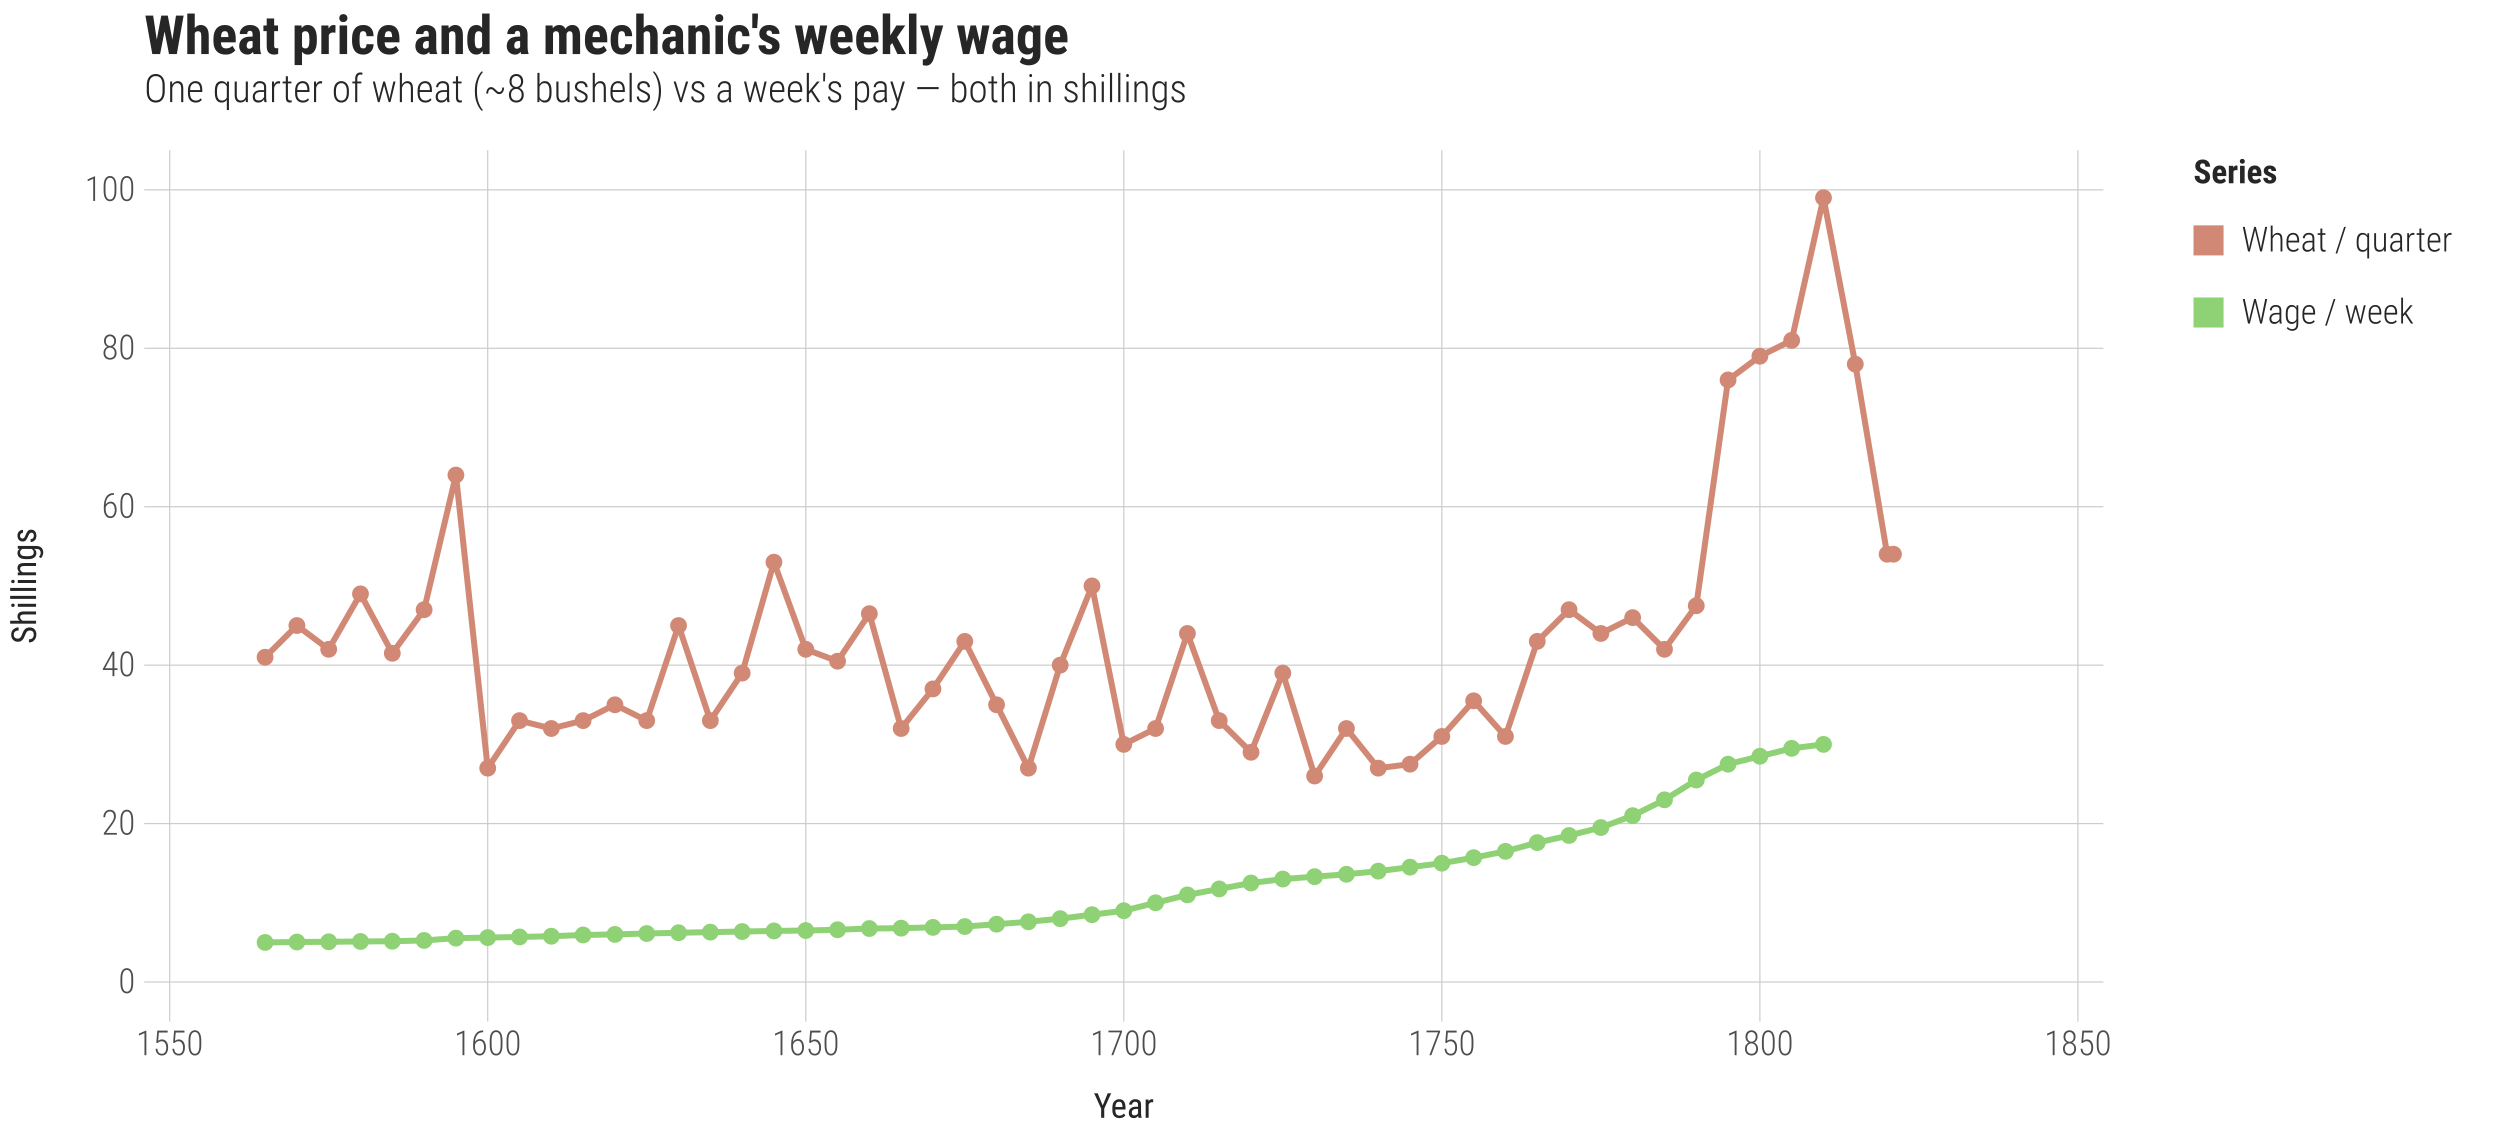
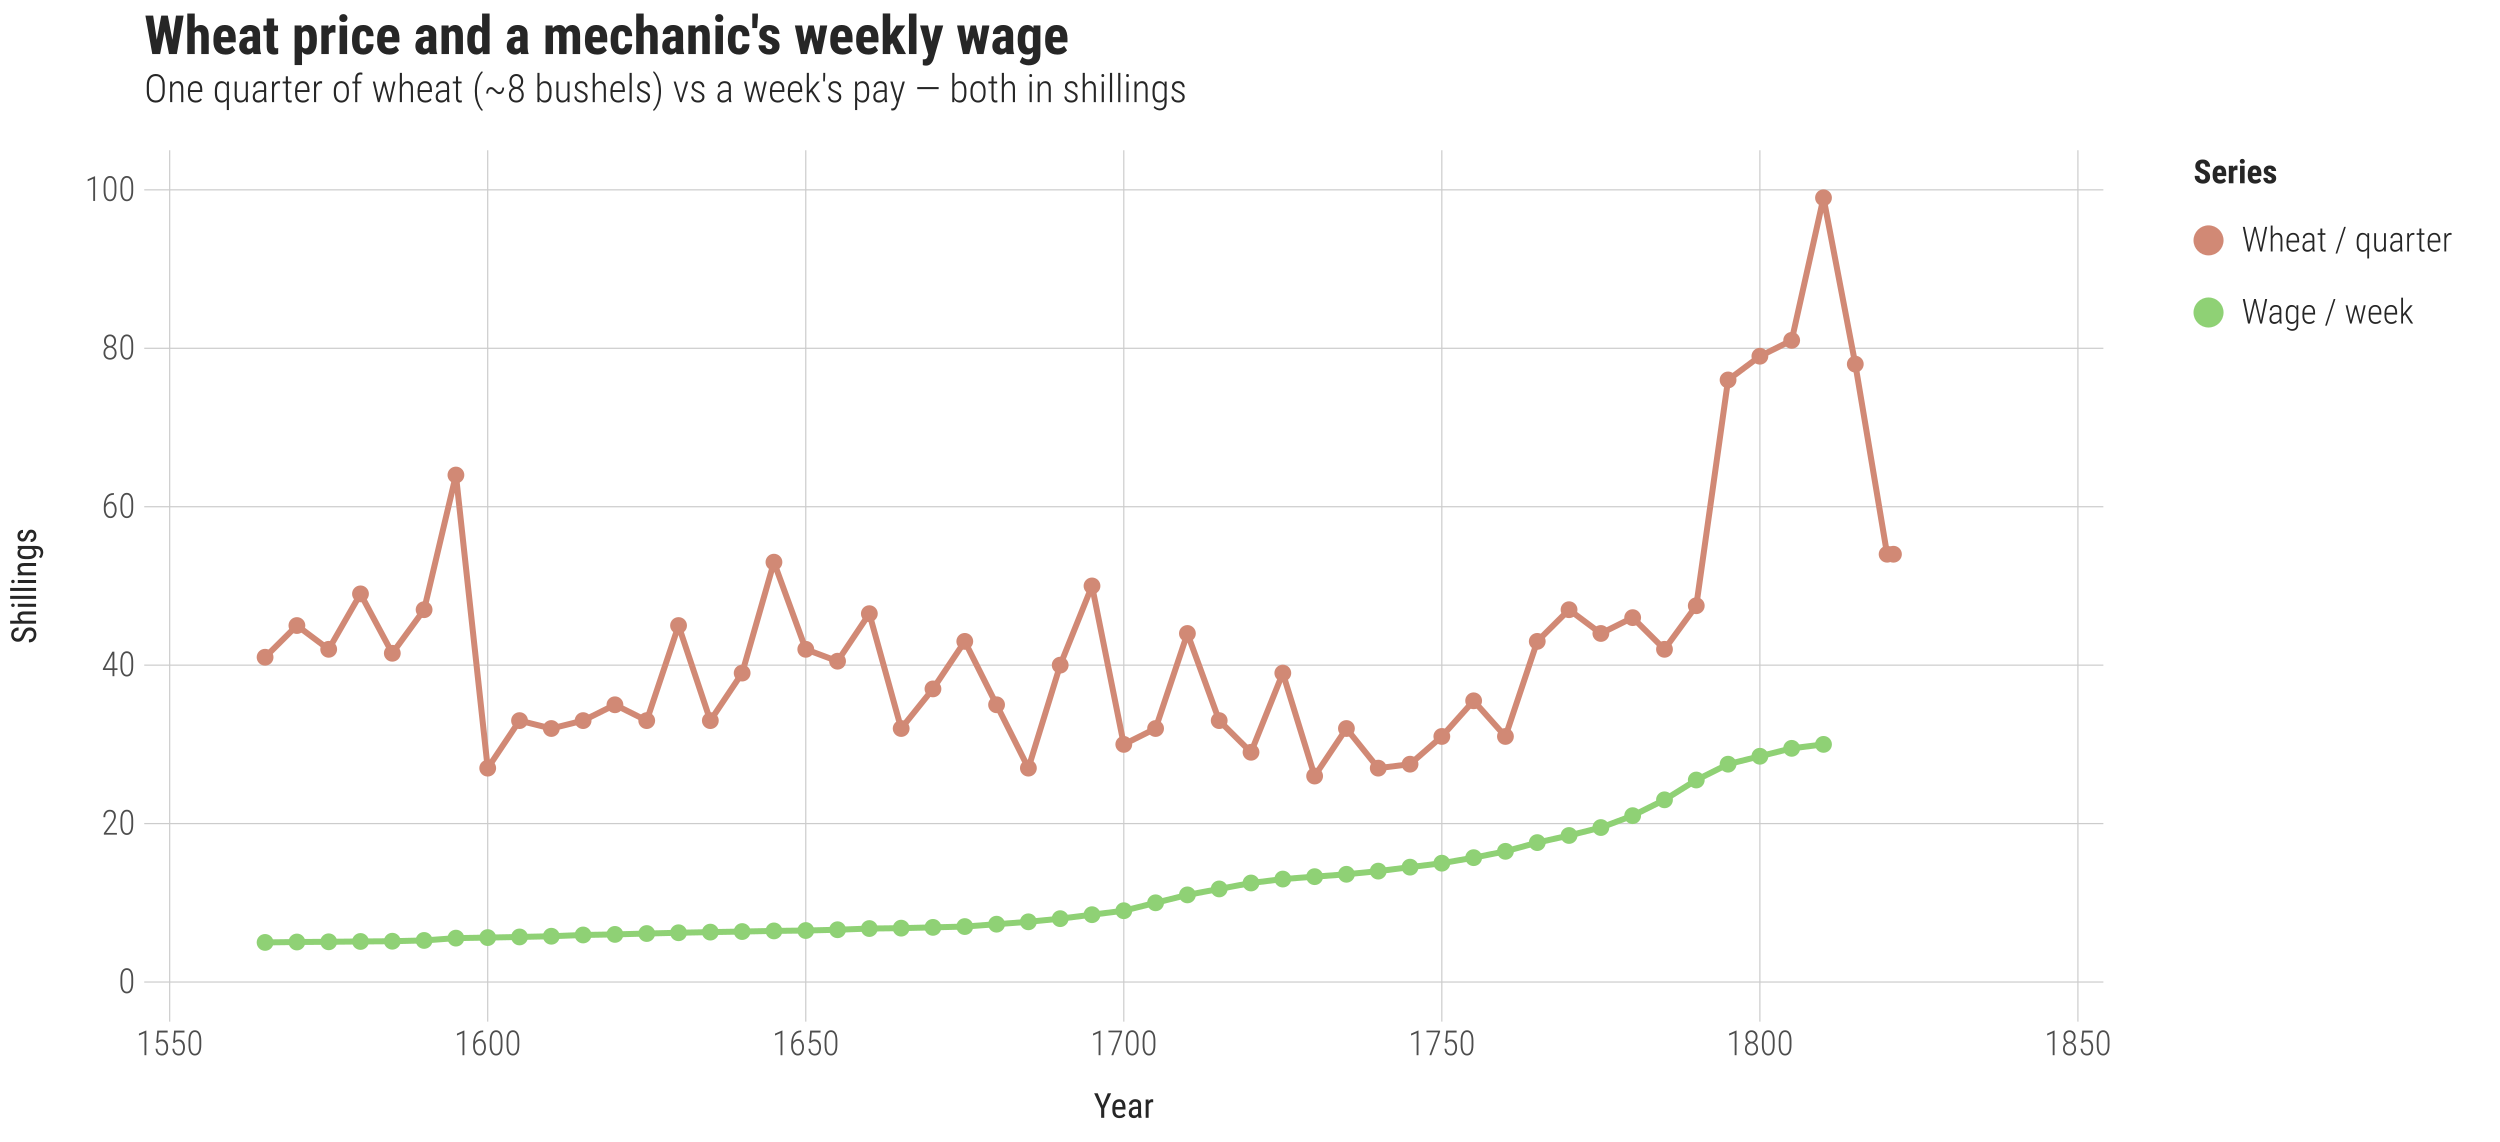
<svg xmlns="http://www.w3.org/2000/svg" width="832" height="380" viewBox="0 0 832 380" role="img" aria-label="Wheat price and a mechanic's weekly wage" class="gg-plot" font-family="&quot;Roboto Condensed&quot;, &quot;Arial Narrow&quot;, Arial, sans-serif" font-size="11.5" font-weight="300" text-rendering="optimizeLegibility" shape-rendering="geometricPrecision">
  <rect class="gg-paper" width="832" height="380" fill="var(--gg-paper, #ffffff)" />
  <text class="gg-title" x="48" y="18" font-size="18" font-weight="700" fill="var(--gg-ink, #262626)">Wheat price and a mechanic's weekly wage</text>
  <text class="gg-subtitle" x="48" y="34" font-size="13" font-weight="300" fill="var(--gg-ink, #262626)">One quarter of wheat (~8 bushels) vs a week's pay — both in shillings</text>
  <defs>
    <clipPath id="shrbr_ridership-line_ipsum_832x380-gg-clip-0">
      <rect width="652" height="290" />
    </clipPath>
  </defs>
  <g class="gg-panel" data-panel="0" transform="translate(48,50)">
    <rect class="gg-panel-background" width="652" height="290" fill="var(--gg-panel, #ffffff)" />
    <g class="gg-grid" stroke="var(--gg-grid, #cccccc)" stroke-width="0.4" vector-effect="non-scaling-stroke">
      <line x1="8.47" y1="0" x2="8.47" y2="290" />
      <line x1="114.31" y1="0" x2="114.31" y2="290" />
      <line x1="220.16" y1="0" x2="220.16" y2="290" />
      <line x1="326" y1="0" x2="326" y2="290" />
      <line x1="431.84" y1="0" x2="431.84" y2="290" />
      <line x1="537.69" y1="0" x2="537.69" y2="290" />
      <line x1="643.53" y1="0" x2="643.53" y2="290" />
      <line x1="0" y1="276.82" x2="652" y2="276.82" />
      <line x1="0" y1="224.09" x2="652" y2="224.09" />
      <line x1="0" y1="171.36" x2="652" y2="171.36" />
      <line x1="0" y1="118.64" x2="652" y2="118.64" />
      <line x1="0" y1="65.91" x2="652" y2="65.91" />
      <line x1="0" y1="13.18" x2="652" y2="13.18" />
    </g>
    <g class="gg-marks" clip-path="url(#shrbr_ridership-line_ipsum_832x380-gg-clip-0)">
      <g class="gg-batch gg-paths" data-layer="0">
        <path d="M40.22 168.73L50.81 158.18L61.39 166.09L71.97 147.64L82.56 167.41L93.14 152.91L103.73 108.09L114.31 205.64L124.9 189.82L135.48 192.45L146.06 189.82L156.65 184.55L167.23 189.82L177.82 158.18L188.4 189.82L198.99 174L209.57 137.09L220.16 166.09L230.74 170.05L241.32 154.23L251.91 192.45L262.49 179.27L273.08 163.45L283.66 184.55L294.25 205.64L304.83 171.36L315.42 145L326 197.73L336.58 192.45L347.17 160.82L357.75 189.82L368.34 200.36L378.92 174L389.51 208.27L400.09 192.45L410.68 205.64L421.26 204.32L431.84 195.09L442.43 183.23L453.01 195.09L463.6 163.45L474.18 152.91L484.77 160.82L495.35 155.55L505.94 166.09L516.52 151.59L527.1 76.45L537.69 68.55L548.27 63.27L558.86 15.82L569.44 71.18L580.03 134.45L582.14 134.45" fill="none" stroke="#d18975" stroke-width="2" stroke-linejoin="round" stroke-linecap="round" />
        <path d="M40.22 263.64L50.81 263.5L61.39 263.43L71.97 263.32L82.56 263.24L93.14 262.98L103.73 262.21L114.31 262.03L124.9 261.82L135.48 261.58L146.06 261.16L156.65 260.97L167.23 260.68L177.82 260.42L188.4 260.21L198.99 260.02L209.57 259.81L220.16 259.68L230.74 259.42L241.32 259.02L251.91 258.89L262.49 258.63L273.08 258.36L283.66 257.57L294.25 256.78L304.83 255.73L315.42 254.41L326 253.09L336.58 250.45L347.17 247.82L357.75 245.84L368.34 243.86L378.92 242.55L389.51 241.75L400.09 240.96L410.68 239.91L421.26 238.59L431.84 237.27L442.43 235.43L453.01 233.32L463.6 230.42L474.18 228.05L484.77 225.41L495.35 221.45L505.94 216.18L516.52 209.59L527.1 204.32L537.69 201.68L548.27 199.05L558.86 197.73" fill="none" stroke="#8fd175" stroke-width="2" stroke-linejoin="round" stroke-linecap="round" />
      </g>
      <g class="gg-batch gg-points" data-layer="1">
        <circle class="gg-shape-circle" cx="40.22" cy="168.73" r="2.8" fill="#d18975" />
        <circle class="gg-shape-circle" cx="40.22" cy="263.64" r="2.8" fill="#8fd175" />
        <circle class="gg-shape-circle" cx="50.81" cy="158.18" r="2.8" fill="#d18975" />
        <circle class="gg-shape-circle" cx="50.81" cy="263.5" r="2.8" fill="#8fd175" />
        <circle class="gg-shape-circle" cx="61.39" cy="166.09" r="2.8" fill="#d18975" />
        <circle class="gg-shape-circle" cx="61.39" cy="263.43" r="2.8" fill="#8fd175" />
        <circle class="gg-shape-circle" cx="71.97" cy="147.64" r="2.8" fill="#d18975" />
        <circle class="gg-shape-circle" cx="71.97" cy="263.32" r="2.8" fill="#8fd175" />
        <circle class="gg-shape-circle" cx="82.56" cy="167.41" r="2.8" fill="#d18975" />
        <circle class="gg-shape-circle" cx="82.56" cy="263.24" r="2.8" fill="#8fd175" />
        <circle class="gg-shape-circle" cx="93.14" cy="152.91" r="2.8" fill="#d18975" />
        <circle class="gg-shape-circle" cx="93.14" cy="262.98" r="2.8" fill="#8fd175" />
        <circle class="gg-shape-circle" cx="103.73" cy="108.09" r="2.8" fill="#d18975" />
        <circle class="gg-shape-circle" cx="103.73" cy="262.21" r="2.8" fill="#8fd175" />
        <circle class="gg-shape-circle" cx="114.31" cy="205.64" r="2.8" fill="#d18975" />
        <circle class="gg-shape-circle" cx="114.31" cy="262.03" r="2.8" fill="#8fd175" />
        <circle class="gg-shape-circle" cx="124.9" cy="189.82" r="2.8" fill="#d18975" />
        <circle class="gg-shape-circle" cx="124.9" cy="261.82" r="2.8" fill="#8fd175" />
        <circle class="gg-shape-circle" cx="135.48" cy="192.45" r="2.8" fill="#d18975" />
        <circle class="gg-shape-circle" cx="135.48" cy="261.58" r="2.8" fill="#8fd175" />
        <circle class="gg-shape-circle" cx="146.06" cy="189.82" r="2.8" fill="#d18975" />
        <circle class="gg-shape-circle" cx="146.06" cy="261.16" r="2.8" fill="#8fd175" />
        <circle class="gg-shape-circle" cx="156.65" cy="184.55" r="2.8" fill="#d18975" />
        <circle class="gg-shape-circle" cx="156.65" cy="260.97" r="2.8" fill="#8fd175" />
        <circle class="gg-shape-circle" cx="167.23" cy="189.82" r="2.8" fill="#d18975" />
        <circle class="gg-shape-circle" cx="167.23" cy="260.68" r="2.8" fill="#8fd175" />
        <circle class="gg-shape-circle" cx="177.82" cy="158.18" r="2.8" fill="#d18975" />
        <circle class="gg-shape-circle" cx="177.82" cy="260.42" r="2.8" fill="#8fd175" />
        <circle class="gg-shape-circle" cx="188.4" cy="189.82" r="2.8" fill="#d18975" />
        <circle class="gg-shape-circle" cx="188.4" cy="260.21" r="2.8" fill="#8fd175" />
        <circle class="gg-shape-circle" cx="198.99" cy="174" r="2.8" fill="#d18975" />
        <circle class="gg-shape-circle" cx="198.99" cy="260.02" r="2.8" fill="#8fd175" />
        <circle class="gg-shape-circle" cx="209.57" cy="137.09" r="2.8" fill="#d18975" />
        <circle class="gg-shape-circle" cx="209.57" cy="259.81" r="2.8" fill="#8fd175" />
        <circle class="gg-shape-circle" cx="220.16" cy="166.09" r="2.8" fill="#d18975" />
        <circle class="gg-shape-circle" cx="220.16" cy="259.68" r="2.8" fill="#8fd175" />
        <circle class="gg-shape-circle" cx="230.74" cy="170.05" r="2.8" fill="#d18975" />
        <circle class="gg-shape-circle" cx="230.74" cy="259.42" r="2.8" fill="#8fd175" />
        <circle class="gg-shape-circle" cx="241.32" cy="154.23" r="2.8" fill="#d18975" />
        <circle class="gg-shape-circle" cx="241.32" cy="259.02" r="2.8" fill="#8fd175" />
        <circle class="gg-shape-circle" cx="251.91" cy="192.45" r="2.8" fill="#d18975" />
        <circle class="gg-shape-circle" cx="251.91" cy="258.89" r="2.8" fill="#8fd175" />
        <circle class="gg-shape-circle" cx="262.49" cy="179.27" r="2.8" fill="#d18975" />
        <circle class="gg-shape-circle" cx="262.49" cy="258.63" r="2.8" fill="#8fd175" />
        <circle class="gg-shape-circle" cx="273.08" cy="163.45" r="2.8" fill="#d18975" />
        <circle class="gg-shape-circle" cx="273.08" cy="258.36" r="2.8" fill="#8fd175" />
        <circle class="gg-shape-circle" cx="283.66" cy="184.55" r="2.8" fill="#d18975" />
        <circle class="gg-shape-circle" cx="283.66" cy="257.57" r="2.8" fill="#8fd175" />
        <circle class="gg-shape-circle" cx="294.25" cy="205.64" r="2.8" fill="#d18975" />
        <circle class="gg-shape-circle" cx="294.25" cy="256.78" r="2.8" fill="#8fd175" />
        <circle class="gg-shape-circle" cx="304.83" cy="171.36" r="2.8" fill="#d18975" />
        <circle class="gg-shape-circle" cx="304.83" cy="255.73" r="2.8" fill="#8fd175" />
        <circle class="gg-shape-circle" cx="315.42" cy="145" r="2.8" fill="#d18975" />
        <circle class="gg-shape-circle" cx="315.42" cy="254.41" r="2.8" fill="#8fd175" />
        <circle class="gg-shape-circle" cx="326" cy="197.73" r="2.8" fill="#d18975" />
        <circle class="gg-shape-circle" cx="326" cy="253.09" r="2.8" fill="#8fd175" />
        <circle class="gg-shape-circle" cx="336.58" cy="192.45" r="2.8" fill="#d18975" />
        <circle class="gg-shape-circle" cx="336.58" cy="250.45" r="2.8" fill="#8fd175" />
        <circle class="gg-shape-circle" cx="347.17" cy="160.82" r="2.8" fill="#d18975" />
        <circle class="gg-shape-circle" cx="347.17" cy="247.82" r="2.8" fill="#8fd175" />
        <circle class="gg-shape-circle" cx="357.75" cy="189.82" r="2.8" fill="#d18975" />
        <circle class="gg-shape-circle" cx="357.75" cy="245.84" r="2.8" fill="#8fd175" />
        <circle class="gg-shape-circle" cx="368.34" cy="200.36" r="2.8" fill="#d18975" />
        <circle class="gg-shape-circle" cx="368.34" cy="243.86" r="2.8" fill="#8fd175" />
        <circle class="gg-shape-circle" cx="378.92" cy="174" r="2.8" fill="#d18975" />
        <circle class="gg-shape-circle" cx="378.92" cy="242.55" r="2.8" fill="#8fd175" />
        <circle class="gg-shape-circle" cx="389.51" cy="208.27" r="2.8" fill="#d18975" />
        <circle class="gg-shape-circle" cx="389.51" cy="241.75" r="2.8" fill="#8fd175" />
        <circle class="gg-shape-circle" cx="400.09" cy="192.45" r="2.8" fill="#d18975" />
        <circle class="gg-shape-circle" cx="400.09" cy="240.96" r="2.8" fill="#8fd175" />
        <circle class="gg-shape-circle" cx="410.68" cy="205.64" r="2.8" fill="#d18975" />
        <circle class="gg-shape-circle" cx="410.68" cy="239.91" r="2.8" fill="#8fd175" />
        <circle class="gg-shape-circle" cx="421.26" cy="204.32" r="2.8" fill="#d18975" />
        <circle class="gg-shape-circle" cx="421.26" cy="238.59" r="2.8" fill="#8fd175" />
        <circle class="gg-shape-circle" cx="431.84" cy="195.09" r="2.8" fill="#d18975" />
        <circle class="gg-shape-circle" cx="431.84" cy="237.27" r="2.8" fill="#8fd175" />
        <circle class="gg-shape-circle" cx="442.43" cy="183.23" r="2.8" fill="#d18975" />
        <circle class="gg-shape-circle" cx="442.43" cy="235.43" r="2.8" fill="#8fd175" />
        <circle class="gg-shape-circle" cx="453.01" cy="195.09" r="2.8" fill="#d18975" />
        <circle class="gg-shape-circle" cx="453.01" cy="233.32" r="2.8" fill="#8fd175" />
        <circle class="gg-shape-circle" cx="463.6" cy="163.45" r="2.8" fill="#d18975" />
        <circle class="gg-shape-circle" cx="463.6" cy="230.42" r="2.8" fill="#8fd175" />
        <circle class="gg-shape-circle" cx="474.18" cy="152.91" r="2.8" fill="#d18975" />
        <circle class="gg-shape-circle" cx="474.18" cy="228.05" r="2.8" fill="#8fd175" />
        <circle class="gg-shape-circle" cx="484.77" cy="160.82" r="2.8" fill="#d18975" />
        <circle class="gg-shape-circle" cx="484.77" cy="225.41" r="2.8" fill="#8fd175" />
        <circle class="gg-shape-circle" cx="495.35" cy="155.55" r="2.8" fill="#d18975" />
        <circle class="gg-shape-circle" cx="495.35" cy="221.45" r="2.8" fill="#8fd175" />
        <circle class="gg-shape-circle" cx="505.94" cy="166.09" r="2.8" fill="#d18975" />
        <circle class="gg-shape-circle" cx="505.94" cy="216.18" r="2.8" fill="#8fd175" />
        <circle class="gg-shape-circle" cx="516.52" cy="151.59" r="2.8" fill="#d18975" />
        <circle class="gg-shape-circle" cx="516.52" cy="209.59" r="2.8" fill="#8fd175" />
        <circle class="gg-shape-circle" cx="527.1" cy="76.45" r="2.8" fill="#d18975" />
        <circle class="gg-shape-circle" cx="527.1" cy="204.32" r="2.8" fill="#8fd175" />
        <circle class="gg-shape-circle" cx="537.69" cy="68.55" r="2.8" fill="#d18975" />
        <circle class="gg-shape-circle" cx="537.69" cy="201.68" r="2.8" fill="#8fd175" />
        <circle class="gg-shape-circle" cx="548.27" cy="63.27" r="2.8" fill="#d18975" />
        <circle class="gg-shape-circle" cx="548.27" cy="199.05" r="2.8" fill="#8fd175" />
        <circle class="gg-shape-circle" cx="558.86" cy="15.82" r="2.8" fill="#d18975" />
        <circle class="gg-shape-circle" cx="558.86" cy="197.73" r="2.8" fill="#8fd175" />
        <circle class="gg-shape-circle" cx="569.44" cy="71.18" r="2.8" fill="#d18975" />
        <circle class="gg-shape-circle" cx="580.03" cy="134.45" r="2.8" fill="#d18975" />
        <circle class="gg-shape-circle" cx="582.14" cy="134.45" r="2.8" fill="#d18975" />
      </g>
    </g>
  </g>
  <g class="gg-axis gg-axis-x" transform="translate(48,340)">
    <g class="gg-tick" transform="translate(8.47,0)">
      <text y="3" dy="0.71em" text-anchor="middle" fill="var(--gg-axisText, #4d4d4d)" font-size="11.5" font-weight="300">1550</text>
    </g>
    <g class="gg-tick" transform="translate(114.31,0)">
      <text y="3" dy="0.71em" text-anchor="middle" fill="var(--gg-axisText, #4d4d4d)" font-size="11.5" font-weight="300">1600</text>
    </g>
    <g class="gg-tick" transform="translate(220.16,0)">
      <text y="3" dy="0.71em" text-anchor="middle" fill="var(--gg-axisText, #4d4d4d)" font-size="11.5" font-weight="300">1650</text>
    </g>
    <g class="gg-tick" transform="translate(326,0)">
      <text y="3" dy="0.71em" text-anchor="middle" fill="var(--gg-axisText, #4d4d4d)" font-size="11.5" font-weight="300">1700</text>
    </g>
    <g class="gg-tick" transform="translate(431.84,0)">
      <text y="3" dy="0.71em" text-anchor="middle" fill="var(--gg-axisText, #4d4d4d)" font-size="11.5" font-weight="300">1750</text>
    </g>
    <g class="gg-tick" transform="translate(537.69,0)">
      <text y="3" dy="0.71em" text-anchor="middle" fill="var(--gg-axisText, #4d4d4d)" font-size="11.5" font-weight="300">1800</text>
    </g>
    <g class="gg-tick" transform="translate(643.53,0)">
      <text y="3" dy="0.71em" text-anchor="middle" fill="var(--gg-axisText, #4d4d4d)" font-size="11.5" font-weight="300">1850</text>
    </g>
  </g>
  <g class="gg-axis gg-axis-y" transform="translate(48,50)">
    <g class="gg-tick" transform="translate(0,276.82)">
      <text x="-3" dy="0.32em" text-anchor="end" fill="var(--gg-axisText, #4d4d4d)" font-size="11.5" font-weight="300">0</text>
    </g>
    <g class="gg-tick" transform="translate(0,224.09)">
      <text x="-3" dy="0.32em" text-anchor="end" fill="var(--gg-axisText, #4d4d4d)" font-size="11.5" font-weight="300">20</text>
    </g>
    <g class="gg-tick" transform="translate(0,171.36)">
      <text x="-3" dy="0.32em" text-anchor="end" fill="var(--gg-axisText, #4d4d4d)" font-size="11.5" font-weight="300">40</text>
    </g>
    <g class="gg-tick" transform="translate(0,118.64)">
      <text x="-3" dy="0.32em" text-anchor="end" fill="var(--gg-axisText, #4d4d4d)" font-size="11.5" font-weight="300">60</text>
    </g>
    <g class="gg-tick" transform="translate(0,65.91)">
      <text x="-3" dy="0.32em" text-anchor="end" fill="var(--gg-axisText, #4d4d4d)" font-size="11.5" font-weight="300">80</text>
    </g>
    <g class="gg-tick" transform="translate(0,13.18)">
      <text x="-3" dy="0.32em" text-anchor="end" fill="var(--gg-axisText, #4d4d4d)" font-size="11.5" font-weight="300">100</text>
    </g>
  </g>
  <text class="gg-axis-title" x="374" y="372" text-anchor="middle" fill="var(--gg-ink, #262626)" font-size="11.5" font-weight="400">Year</text>
  <text class="gg-axis-title" transform="translate(12,195) rotate(-90)" text-anchor="middle" fill="var(--gg-ink, #262626)" font-size="11.5" font-weight="400">Shillings</text>
  <g class="gg-legend gg-legend-color gg-legend-right gg-legend-vertical" transform="translate(726,50)">
    <text class="gg-legend-title" x="4" y="11" font-size="11" font-weight="bold" fill="var(--gg-ink, #262626)">Series</text>
-     <rect class="gg-legend-swatch" x="4" y="25" width="10" height="10" fill="#d18975" />
+     <g class="gg-legend-key">
+       <circle class="gg-shape-circle" cx="9" cy="30" r="5" fill="#d18975" />
+     </g>
    <text class="gg-legend-label" x="20" y="30" dy="0.32em" font-size="11.5" fill="var(--gg-ink, #262626)">Wheat / quarter</text>
-     <rect class="gg-legend-swatch" x="4" y="49" width="10" height="10" fill="#8fd175" />
+     <g class="gg-legend-key">
+       <circle class="gg-shape-circle" cx="9" cy="54" r="5" fill="#8fd175" />
+     </g>
    <text class="gg-legend-label" x="20" y="54" dy="0.32em" font-size="11.5" fill="var(--gg-ink, #262626)">Wage / week</text>
  </g>
</svg>
